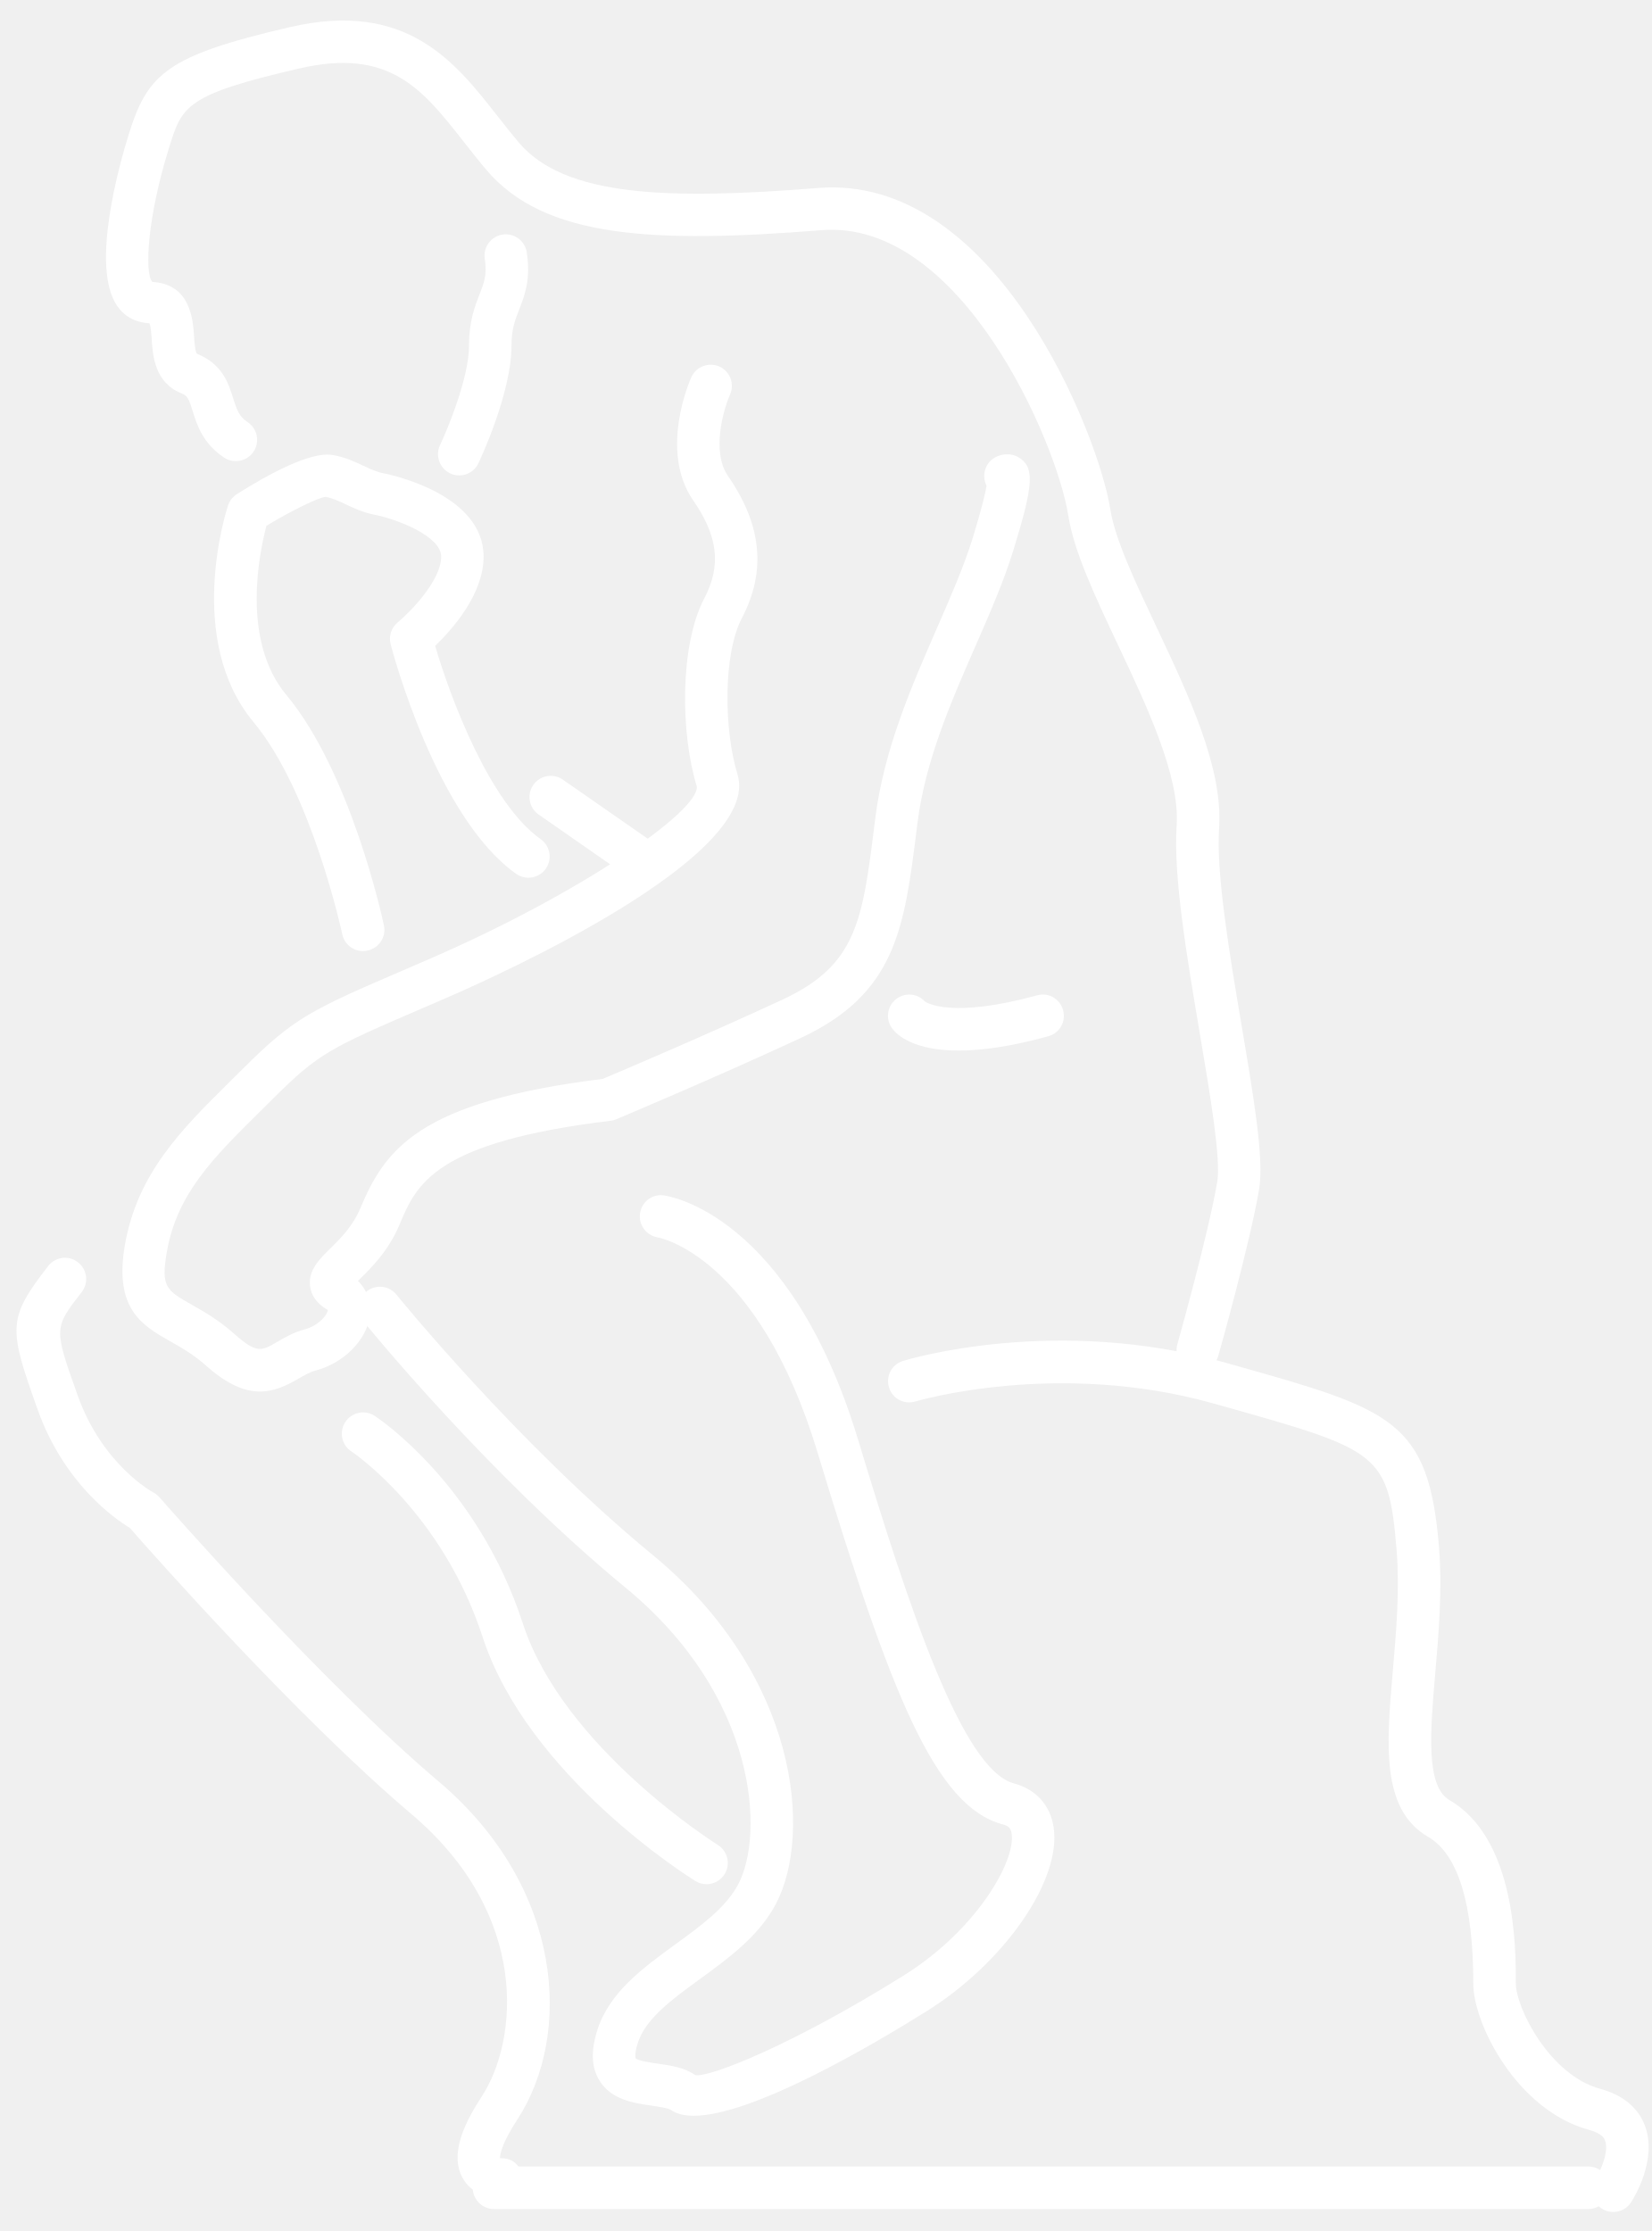
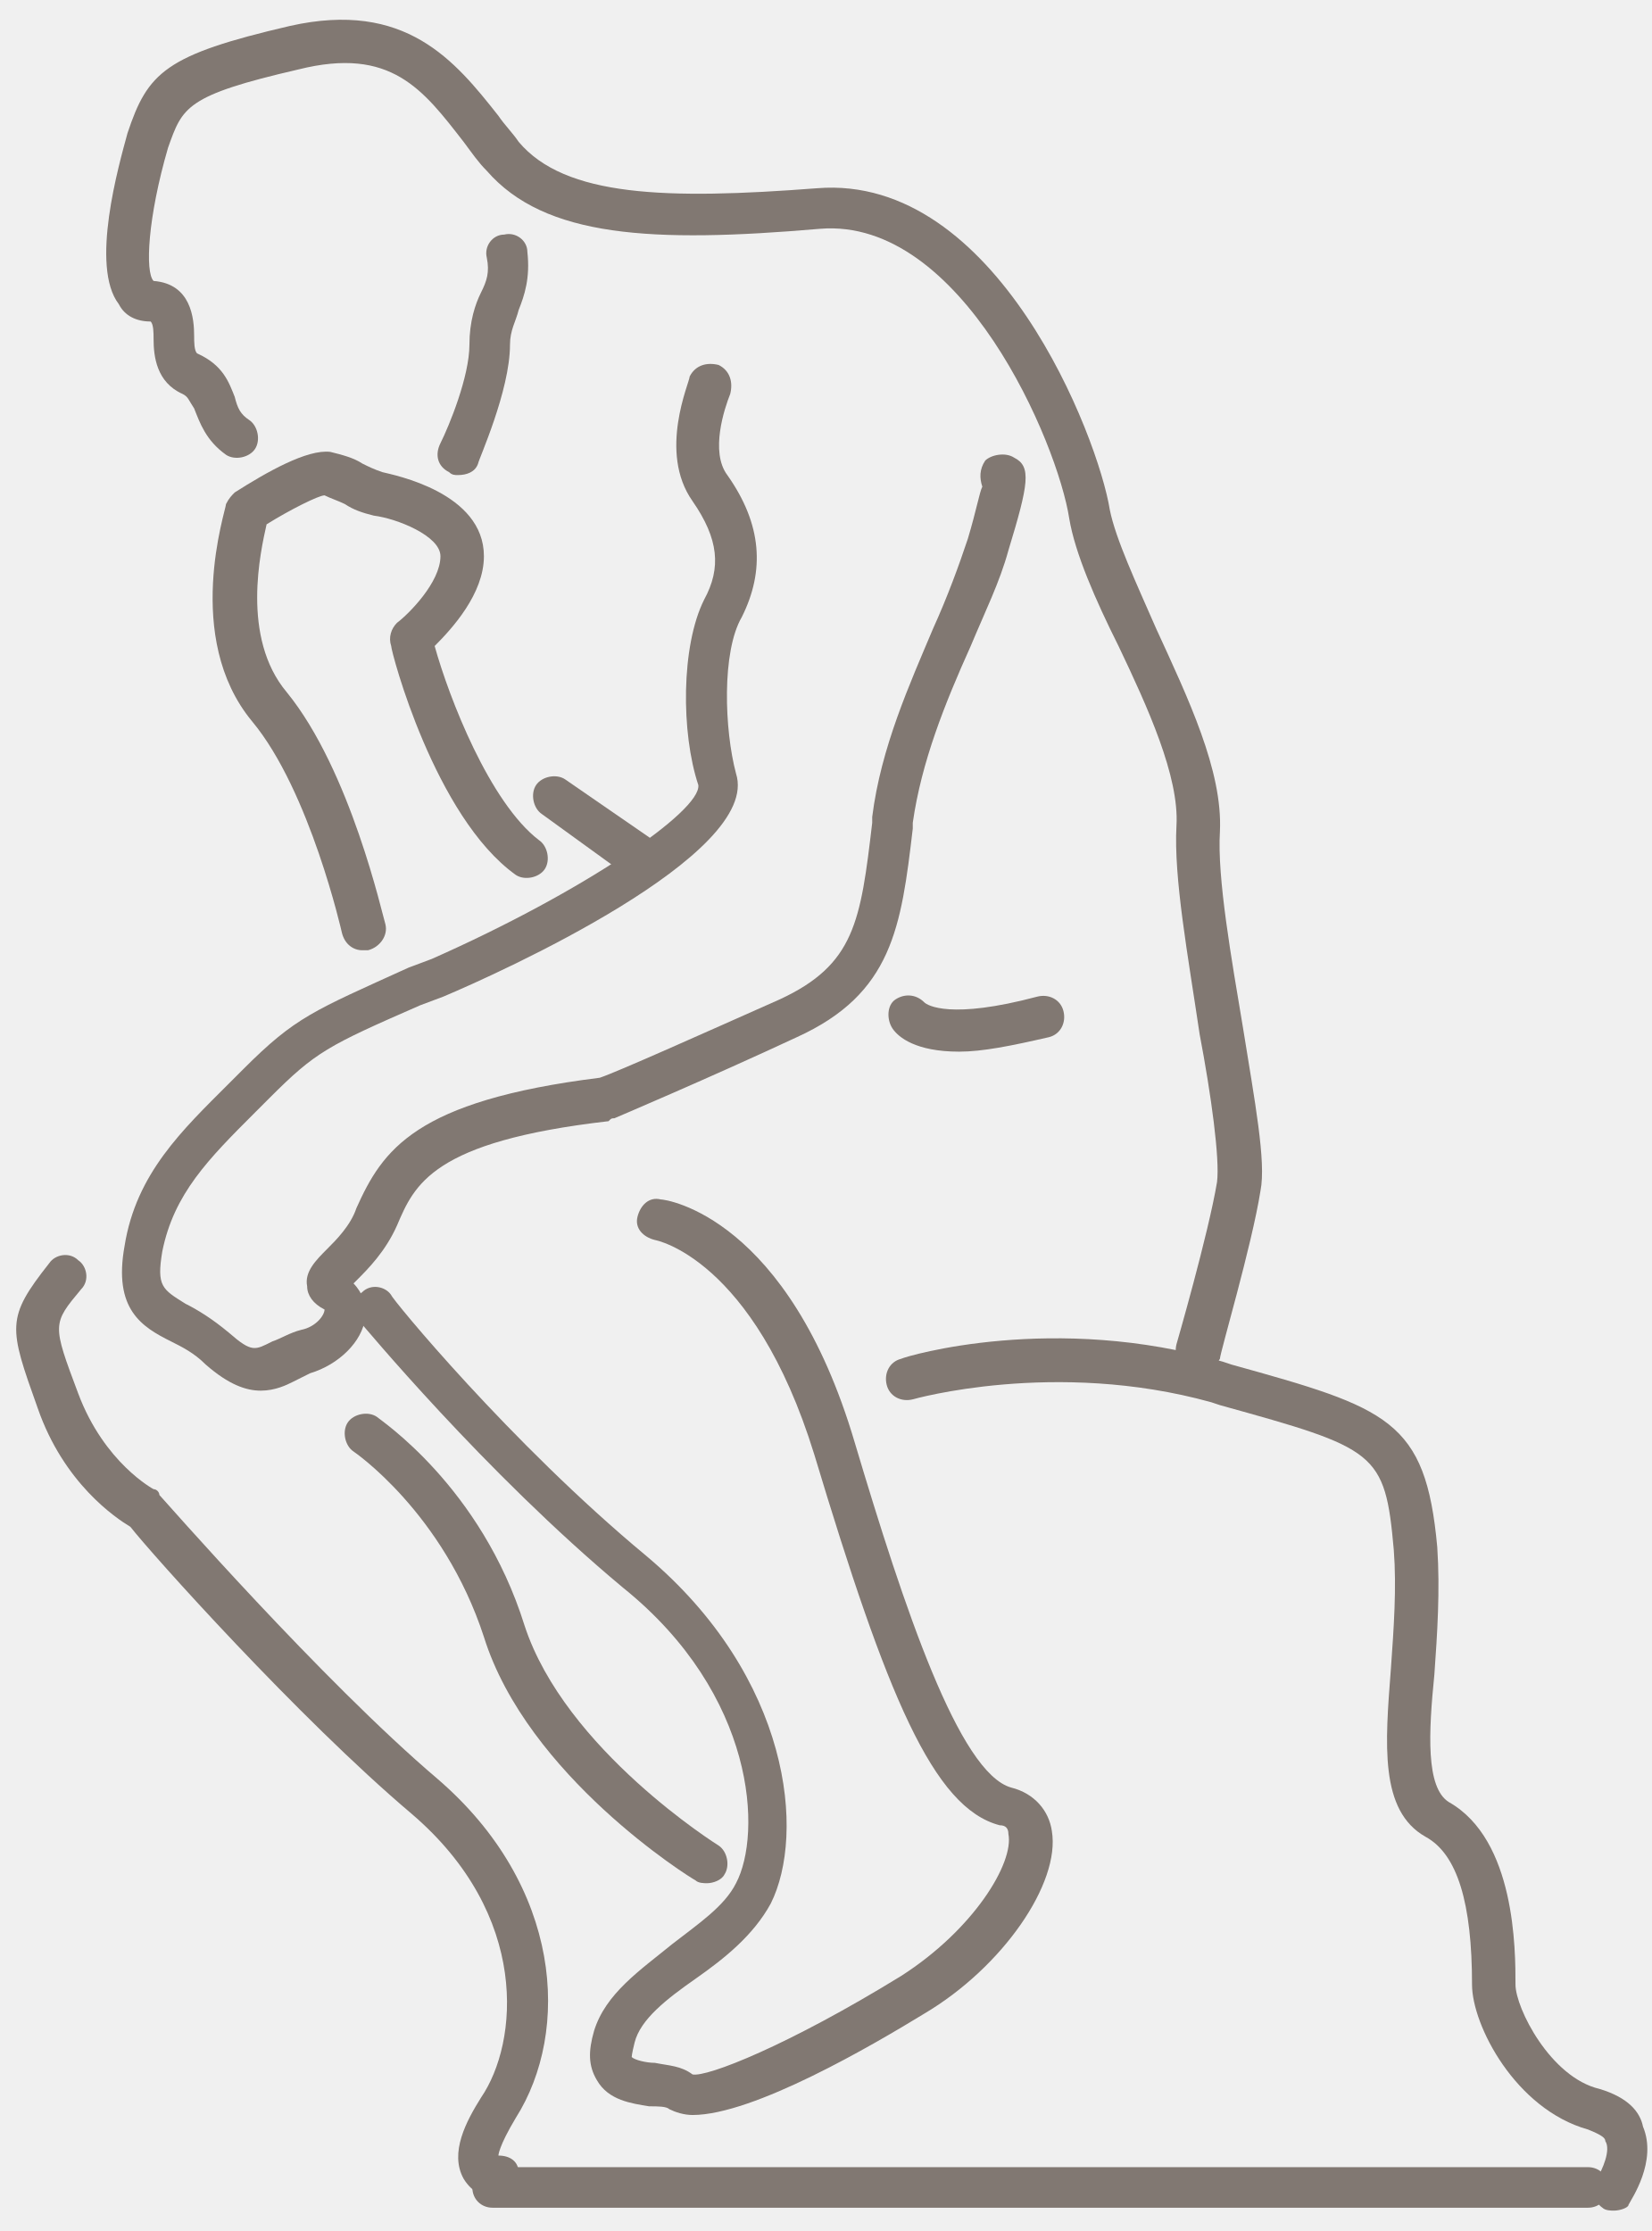
- <svg xmlns="http://www.w3.org/2000/svg" width="57px" height="77px" viewBox="0 0 57 77" version="1.1">
-   <defs />
-   <g id="Page-1" stroke="none" stroke-width="1" fill="none" fill-rule="evenodd">
-     <g id="Landing-Page-Copy-4" transform="translate(-654, -749)" fill="#FFFFFF" fill-rule="nonzero">
+ <svg xmlns="http://www.w3.org/2000/svg" version="1.1" id="Layer_1" x="0px" y="0px" viewBox="0 0 57 77" style="enable-background:new 0 0 57 77;" xml:space="preserve">
+   <style type="text/css">
+ 	.st0{fill:#817872;}
+ </style>
+   <g id="Page-1">
+     <g id="Landing-Page-Copy-4" transform="translate(-654, -749)">
      <g id="noun_The-Thinker_57467" transform="translate(654.5, 749.2965)">
-         <path d="M40.837,47.027 C40.772,47.027 40.704,47.016 40.637,46.997 C40.247,46.888 40.021,46.482 40.132,46.094 C40.142,46.057 41.195,42.324 41.507,40.495 C41.64,39.713 41.264,37.496 40.902,35.352 C40.453,32.692 39.988,29.942 40.107,28.181 C40.218,26.489 39.079,24.073 38.072,21.941 C37.294,20.292 36.559,18.733 36.366,17.491 C35.972,14.985 32.663,7.244 27.831,7.649 C22.036,8.111 18.287,7.921 16.291,5.573 C16.02,5.255 15.765,4.927 15.51,4.605 C14.082,2.783 12.955,1.347 9.838,2.064 C5.906,2.972 5.786,3.355 5.34,4.782 C4.578,7.216 4.485,9.129 4.754,9.433 C6.075,9.508 6.158,10.726 6.197,11.312 C6.209,11.495 6.233,11.837 6.294,11.911 C7.178,12.266 7.391,12.949 7.546,13.449 C7.673,13.858 7.755,14.08 8.046,14.274 C8.383,14.498 8.475,14.952 8.251,15.291 C8.027,15.628 7.574,15.718 7.234,15.497 C6.495,15.006 6.294,14.358 6.147,13.886 C6.013,13.453 5.968,13.361 5.761,13.279 C4.836,12.909 4.773,11.973 4.735,11.414 C4.723,11.235 4.704,10.936 4.654,10.859 C4.155,10.833 3.783,10.615 3.536,10.25 C2.622,8.9 3.616,5.391 3.941,4.347 C4.592,2.264 5.224,1.628 9.51,0.639 C13.533,-0.291 15.198,1.832 16.665,3.704 C16.908,4.012 17.152,4.324 17.409,4.628 C18.992,6.488 22.524,6.607 27.715,6.193 C33.899,5.677 37.427,14.784 37.815,17.27 C37.976,18.305 38.668,19.769 39.4,21.321 C40.535,23.725 41.71,26.214 41.571,28.284 C41.466,29.872 41.936,32.657 42.35,35.113 C42.767,37.582 43.128,39.716 42.953,40.745 C42.628,42.653 41.588,46.34 41.544,46.497 C41.451,46.815 41.158,47.027 40.837,47.027 Z" id="Shape" />
-         <path d="M12.028,32.53 C11.689,32.53 11.385,32.293 11.312,31.947 C11.302,31.898 10.252,27.029 8.253,24.63 C5.878,21.78 7.308,17.336 7.37,17.148 C7.423,16.987 7.531,16.848 7.675,16.758 C8.759,16.072 10.211,15.282 10.971,15.406 C11.402,15.477 11.743,15.639 12.044,15.781 C12.281,15.891 12.485,15.988 12.708,16.032 C13.064,16.103 16.189,16.782 16.189,18.914 C16.189,20.212 15.111,21.423 14.517,21.994 C15.033,23.757 16.391,27.416 18.159,28.667 C18.49,28.901 18.567,29.358 18.334,29.688 C18.099,30.019 17.642,30.096 17.313,29.862 C14.555,27.912 13.044,22.177 12.98,21.935 C12.909,21.658 13.005,21.365 13.226,21.184 C13.615,20.864 14.725,19.76 14.725,18.912 C14.725,18.214 13.226,17.627 12.424,17.469 C12.023,17.389 11.704,17.238 11.42,17.105 C11.175,16.99 10.963,16.89 10.734,16.853 C10.505,16.867 9.575,17.317 8.695,17.851 C8.46,18.735 7.803,21.796 9.383,23.69 C11.614,26.369 12.704,31.428 12.749,31.642 C12.834,32.039 12.581,32.426 12.185,32.51 C12.13,32.524 12.078,32.53 12.028,32.53 Z" id="Shape" />
-         <path d="M8.472,47.73 C7.951,47.73 7.357,47.501 6.614,46.839 C6.184,46.456 5.775,46.224 5.38,46 C4.419,45.455 3.423,44.891 3.811,42.669 C4.243,40.192 5.776,38.675 7.4,37.068 L7.87,36.602 C9.663,34.808 10.253,34.554 13.53,33.142 L14.31,32.805 C19.517,30.553 23.622,27.706 23.548,26.851 C22.985,25.03 22.952,21.981 23.804,20.357 C24.397,19.229 24.283,18.217 23.423,16.975 C22.237,15.261 23.31,12.826 23.358,12.723 C23.523,12.354 23.958,12.192 24.325,12.354 C24.694,12.52 24.858,12.953 24.694,13.321 C24.475,13.815 24.036,15.285 24.628,16.14 C25.793,17.824 25.948,19.425 25.102,21.037 C24.449,22.284 24.483,24.91 24.95,26.424 C25.825,29.257 16.724,33.356 14.891,34.15 L14.11,34.487 C10.911,35.867 10.5,36.044 8.906,37.638 L8.43,38.11 C6.853,39.672 5.606,40.905 5.256,42.92 C5.046,44.125 5.25,44.241 6.103,44.726 C6.521,44.962 7.043,45.258 7.59,45.745 C8.361,46.429 8.525,46.335 9.066,46.017 C9.317,45.87 9.632,45.687 10.021,45.583 C10.518,45.452 10.818,45.051 10.812,44.916 C10.432,44.698 10.236,44.415 10.199,44.081 C10.14,43.538 10.523,43.163 10.891,42.8 C11.237,42.462 11.669,42.037 11.935,41.405 C12.795,39.357 13.959,37.726 20.3,36.94 C20.859,36.705 23.826,35.447 26.501,34.206 C29.074,33.01 29.266,31.48 29.683,28.125 L29.709,27.926 C30.003,25.572 30.973,23.353 31.829,21.395 C32.312,20.288 32.769,19.242 33.07,18.269 C33.387,17.237 33.504,16.717 33.547,16.468 C33.404,16.192 33.448,15.844 33.679,15.612 C33.918,15.371 34.356,15.309 34.643,15.483 C35.209,15.823 35.18,16.396 34.47,18.699 C34.146,19.752 33.673,20.835 33.172,21.982 C32.315,23.94 31.431,25.964 31.162,28.108 L31.137,28.306 C30.71,31.734 30.427,33.999 27.116,35.536 C24.14,36.918 20.805,38.317 20.773,38.332 C20.711,38.359 20.644,38.375 20.578,38.384 C14.483,39.123 13.875,40.571 13.286,41.972 C12.906,42.879 12.31,43.463 11.917,43.849 C11.896,43.87 11.876,43.889 11.853,43.911 C12.185,44.247 12.33,44.683 12.26,45.149 C12.137,45.969 11.354,46.75 10.397,47.004 C10.197,47.056 10.005,47.169 9.802,47.285 C9.387,47.526 8.963,47.73 8.472,47.73 Z" id="Shape" />
-         <path d="M32.585,35.962 C31.041,35.962 30.469,35.435 30.296,35.209 C30.049,34.888 30.109,34.43 30.43,34.183 C30.733,33.949 31.161,33.988 31.416,34.267 C31.499,34.323 32.36,34.858 35.289,34.057 C35.684,33.943 36.083,34.18 36.188,34.57 C36.296,34.961 36.067,35.363 35.675,35.469 C34.359,35.831 33.352,35.962 32.585,35.962 Z" id="Shape" />
-         <path d="M23.442,72.726 C23.121,72.726 22.852,72.665 22.655,72.526 C22.561,72.46 22.218,72.411 21.99,72.377 C21.373,72.288 20.606,72.178 20.193,71.521 C19.911,71.07 19.884,70.501 20.112,69.776 C20.523,68.472 21.678,67.634 22.793,66.82 C23.699,66.162 24.554,65.54 24.981,64.729 C25.88,63.021 25.663,58.268 21.095,54.506 C16.273,50.534 12.081,45.357 12.04,45.307 C11.785,44.99 11.834,44.531 12.151,44.276 C12.467,44.022 12.928,44.072 13.181,44.386 C13.223,44.436 17.325,49.5 22.027,53.373 C27.066,57.524 27.542,63.01 26.278,65.411 C25.692,66.523 24.657,67.277 23.656,68.006 C22.689,68.71 21.777,69.375 21.509,70.218 C21.385,70.615 21.435,70.742 21.435,70.742 C21.517,70.829 21.96,70.893 22.198,70.927 C22.649,70.992 23.115,71.058 23.494,71.324 C23.97,71.416 26.835,70.294 30.702,67.876 C33.185,66.323 34.557,63.947 34.412,62.99 C34.384,62.804 34.309,62.723 34.116,62.673 C31.779,62.059 30.251,58.211 27.711,49.824 C25.654,43.033 22.238,42.418 22.204,42.412 C21.808,42.349 21.53,41.98 21.588,41.582 C21.645,41.184 22.006,40.905 22.402,40.96 C22.58,40.983 26.756,41.609 29.114,49.398 C30.853,55.14 32.7,60.784 34.489,61.254 C35.245,61.454 35.746,62.007 35.861,62.77 C36.138,64.587 34.171,67.434 31.479,69.117 C29.604,70.292 25.466,72.726 23.442,72.726 Z" id="Shape" />
-         <path d="M23.883,64.734 C23.751,64.734 23.618,64.698 23.498,64.624 C23.263,64.478 17.716,60.999 16.152,56.194 C14.749,51.884 11.658,49.818 11.627,49.798 C11.289,49.577 11.195,49.122 11.416,48.783 C11.638,48.445 12.091,48.347 12.432,48.572 C12.576,48.665 15.985,50.945 17.545,55.74 C18.942,60.03 24.217,63.345 24.27,63.378 C24.613,63.591 24.719,64.042 24.507,64.386 C24.366,64.61 24.126,64.734 23.883,64.734 Z" id="Shape" />
-         <path d="M16.702,75.561 C16.298,75.561 15.766,75.391 15.478,74.895 C14.97,74.023 15.605,72.859 16.125,72.061 C17.376,70.143 17.821,65.803 13.694,62.31 C9.748,58.971 4.704,53.264 3.979,52.436 C3.481,52.135 1.716,50.921 0.802,48.36 C-0.204,45.54 -0.257,45.227 1.163,43.399 C1.411,43.078 1.869,43.019 2.19,43.269 C2.51,43.518 2.569,43.978 2.32,44.297 C1.353,45.543 1.353,45.543 2.181,47.866 C3.039,50.271 4.773,51.204 4.791,51.214 C4.871,51.256 4.944,51.312 5.003,51.38 C5.057,51.443 10.555,57.735 14.641,61.192 C18.961,64.848 19.262,69.931 17.351,72.861 C16.702,73.857 16.757,74.191 16.758,74.194 C17.171,74.169 17.478,74.428 17.502,74.833 C17.527,75.237 17.187,75.536 16.782,75.559 C16.758,75.561 16.73,75.561 16.702,75.561 Z" id="Shape" />
-         <path d="M15.349,16.112 C15.243,16.112 15.136,16.09 15.034,16.041 C14.669,15.866 14.514,15.429 14.687,15.063 C14.965,14.478 15.686,12.721 15.686,11.63 C15.686,10.79 15.89,10.269 16.053,9.851 C16.21,9.449 16.313,9.181 16.23,8.636 C16.168,8.235 16.443,7.861 16.842,7.8 C17.248,7.738 17.617,8.014 17.678,8.412 C17.823,9.348 17.607,9.898 17.418,10.383 C17.274,10.75 17.152,11.066 17.152,11.63 C17.152,13.276 16.056,15.596 16.01,15.693 C15.886,15.958 15.623,16.112 15.349,16.112 Z" id="Shape" />
-         <path d="M21.452,29.998 C21.307,29.998 21.162,29.955 21.033,29.866 L18.088,27.816 C17.755,27.583 17.674,27.126 17.904,26.795 C18.135,26.464 18.59,26.381 18.924,26.612 L21.87,28.661 C22.203,28.893 22.284,29.35 22.053,29.682 C21.911,29.889 21.684,29.998 21.452,29.998 Z" id="Shape" />
-         <path d="M55.174,76.047 C55.038,76.047 54.901,76.01 54.78,75.932 C54.44,75.716 54.339,75.262 54.555,74.92 C54.728,74.645 55.038,73.959 54.89,73.578 C54.867,73.519 54.796,73.335 54.34,73.213 C51.861,72.544 50.344,69.566 50.344,68.167 C50.344,65.408 49.819,63.702 48.781,63.097 C47.153,62.148 47.345,59.919 47.57,57.337 C47.686,55.98 47.808,54.575 47.697,53.206 C47.422,49.845 47.098,49.753 41.686,48.229 L41.402,48.149 C35.99,46.62 31.14,48.059 31.093,48.073 C30.705,48.193 30.296,47.974 30.179,47.587 C30.06,47.2 30.278,46.791 30.665,46.673 C30.88,46.607 35.954,45.091 41.801,46.737 L42.084,46.818 C47.512,48.346 48.801,48.709 49.159,53.088 C49.28,54.58 49.147,56.112 49.03,57.463 C48.859,59.462 48.695,61.349 49.521,61.831 C51.812,63.165 51.812,66.93 51.812,68.166 C51.812,68.987 52.971,71.324 54.723,71.796 C55.693,72.058 56.096,72.623 56.26,73.051 C56.714,74.224 55.887,75.562 55.792,75.71 C55.651,75.929 55.415,76.047 55.174,76.047 Z" id="Shape" />
-         <path d="M54.314,75.945 L16.547,75.945 C16.142,75.945 15.813,75.615 15.813,75.212 C15.813,74.808 16.142,74.478 16.547,74.478 L54.314,74.478 C54.717,74.478 55.047,74.808 55.047,75.212 C55.047,75.615 54.719,75.945 54.314,75.945 Z" id="Shape" />
+         <path id="Shape" class="st0" d="M40.8,47c-0.1,0-0.1,0-0.2,0c-0.4-0.1-0.6-0.5-0.5-0.9c0,0,1.1-3.8,1.4-5.6     c0.1-0.8-0.2-3-0.6-5.1c-0.4-2.7-0.9-5.4-0.8-7.2c0.1-1.7-1-4.1-2-6.2c-0.8-1.6-1.5-3.2-1.7-4.4C36,15,32.7,7.2,27.8,7.6     C22,8.1,18.3,7.9,16.3,5.6c-0.3-0.3-0.5-0.6-0.8-1C14.1,2.8,13,1.3,9.8,2.1C5.9,3,5.8,3.4,5.3,4.8C4.6,7.2,4.5,9.1,4.8,9.4     c1.3,0.1,1.4,1.3,1.4,1.9c0,0.2,0,0.5,0.1,0.6c0.9,0.4,1.1,1,1.3,1.5c0.1,0.4,0.2,0.6,0.5,0.8c0.3,0.2,0.4,0.7,0.2,1     c-0.2,0.3-0.7,0.4-1,0.2c-0.7-0.5-0.9-1.1-1.1-1.6C6,13.5,6,13.4,5.8,13.3c-0.9-0.4-1-1.3-1-1.9c0-0.2,0-0.5-0.1-0.6     c-0.5,0-0.9-0.2-1.1-0.6C2.6,8.9,3.6,5.4,3.9,4.3c0.7-2.1,1.3-2.7,5.6-3.7c4-0.9,5.7,1.2,7.2,3.1c0.2,0.3,0.5,0.6,0.7,0.9     c1.6,1.9,5.1,2,10.3,1.6c6.2-0.5,9.7,8.6,10.1,11.1c0.2,1,0.9,2.5,1.6,4.1c1.1,2.4,2.3,4.9,2.2,7c-0.1,1.6,0.4,4.4,0.8,6.8     c0.4,2.5,0.8,4.6,0.6,5.6c-0.3,1.9-1.4,5.6-1.4,5.8C41.5,46.8,41.2,47,40.8,47z" />
+         <path id="Shape_1_" class="st0" d="M12,32.5c-0.3,0-0.6-0.2-0.7-0.6c0,0-1.1-4.9-3.1-7.3c-2.4-2.9-0.9-7.3-0.9-7.5     c0.1-0.2,0.2-0.3,0.3-0.4c1.1-0.7,2.5-1.5,3.3-1.4c0.4,0.1,0.8,0.2,1.1,0.4c0.2,0.1,0.4,0.2,0.7,0.3c0.4,0.1,3.5,0.7,3.5,2.9     c0,1.3-1.1,2.5-1.7,3.1c0.5,1.8,1.9,5.4,3.6,6.7c0.3,0.2,0.4,0.7,0.2,1c-0.2,0.3-0.7,0.4-1,0.2c-2.8-2-4.3-7.7-4.3-7.9     c-0.1-0.3,0-0.6,0.2-0.8c0.4-0.3,1.5-1.4,1.5-2.3c0-0.7-1.5-1.3-2.3-1.4c-0.4-0.1-0.7-0.2-1-0.4c-0.2-0.1-0.5-0.2-0.7-0.3     c-0.2,0-1.2,0.5-2,1c-0.2,0.9-0.9,3.9,0.7,5.8c2.2,2.7,3.3,7.7,3.4,8c0.1,0.4-0.2,0.8-0.6,0.9C12.1,32.5,12.1,32.5,12,32.5z" />
+         <path id="Shape_2_" class="st0" d="M8.5,47.7c-0.5,0-1.1-0.2-1.9-0.9c-0.4-0.4-0.8-0.6-1.2-0.8c-1-0.5-2-1.1-1.6-3.3     c0.4-2.5,2-4,3.6-5.6l0.5-0.5c1.8-1.8,2.4-2,5.7-3.5l0.8-0.3c5.2-2.3,9.3-5.1,9.2-6C23,25,23,22,23.8,20.4     c0.6-1.1,0.5-2.1-0.4-3.4c-1.2-1.7-0.1-4.1-0.1-4.3c0.2-0.4,0.6-0.5,1-0.4c0.4,0.2,0.5,0.6,0.4,1c-0.2,0.5-0.7,2-0.1,2.8     c1.2,1.7,1.3,3.3,0.5,4.9c-0.7,1.2-0.6,3.9-0.2,5.4c0.9,2.8-8.2,6.9-10.1,7.7l-0.8,0.3c-3.2,1.4-3.6,1.6-5.2,3.2l-0.5,0.5     c-1.6,1.6-2.8,2.8-3.2,4.8c-0.2,1.2,0,1.3,0.8,1.8c0.4,0.2,0.9,0.5,1.5,1c0.8,0.7,0.9,0.6,1.5,0.3c0.3-0.1,0.6-0.3,1-0.4     c0.5-0.1,0.8-0.5,0.8-0.7c-0.4-0.2-0.6-0.5-0.6-0.8c-0.1-0.5,0.3-0.9,0.7-1.3c0.3-0.3,0.8-0.8,1-1.4c0.9-2,2-3.7,8.4-4.5     c0.6-0.2,3.5-1.5,6.2-2.7c2.6-1.2,2.8-2.7,3.2-6.1l0-0.2c0.3-2.4,1.3-4.6,2.1-6.5c0.5-1.1,0.9-2.2,1.2-3.1c0.3-1,0.4-1.6,0.5-1.8     c-0.1-0.3-0.1-0.6,0.1-0.9c0.2-0.2,0.7-0.3,1-0.1c0.6,0.3,0.5,0.9-0.2,3.2c-0.3,1.1-0.8,2.1-1.3,3.3c-0.9,2-1.7,4-2,6.1l0,0.2     c-0.4,3.4-0.7,5.7-4,7.2c-3,1.4-6.3,2.8-6.3,2.8c-0.1,0-0.1,0-0.2,0.1c-6.1,0.7-6.7,2.2-7.3,3.6c-0.4,0.9-1,1.5-1.4,1.9     c0,0,0,0-0.1,0.1c0.3,0.3,0.5,0.8,0.4,1.2c-0.1,0.8-0.9,1.6-1.9,1.9c-0.2,0.1-0.4,0.2-0.6,0.3C9.4,47.5,9,47.7,8.5,47.7z" />
+         <path id="Shape_3_" class="st0" d="M32.6,36c-1.5,0-2.1-0.5-2.3-0.8c-0.2-0.3-0.2-0.8,0.1-1c0.3-0.2,0.7-0.2,1,0.1     c0.1,0.1,0.9,0.6,3.9-0.2c0.4-0.1,0.8,0.1,0.9,0.5c0.1,0.4-0.1,0.8-0.5,0.9C34.4,35.8,33.4,36,32.6,36z" />
+         <path id="Shape_4_" class="st0" d="M23.4,72.7c-0.3,0-0.6-0.1-0.8-0.2c-0.1-0.1-0.4-0.1-0.7-0.1c-0.6-0.1-1.4-0.2-1.8-0.9     c-0.3-0.5-0.3-1-0.1-1.7c0.4-1.3,1.6-2.1,2.7-3c0.9-0.7,1.8-1.3,2.2-2.1c0.9-1.7,0.7-6.5-3.9-10.2c-4.8-4-9-9.1-9.1-9.2     c-0.3-0.3-0.2-0.8,0.1-1c0.3-0.3,0.8-0.2,1,0.1c0,0.1,4.1,5.1,8.8,9c5,4.2,5.5,9.6,4.3,12c-0.6,1.1-1.6,1.9-2.6,2.6     c-1,0.7-1.9,1.4-2.1,2.2c-0.1,0.4-0.1,0.5-0.1,0.5c0.1,0.1,0.5,0.2,0.8,0.2c0.5,0.1,0.9,0.1,1.3,0.4c0.5,0.1,3.3-1,7.2-3.4     c2.5-1.6,3.9-3.9,3.7-4.9c0-0.2-0.1-0.3-0.3-0.3c-2.3-0.6-3.9-4.5-6.4-12.8c-2.1-6.8-5.5-7.4-5.5-7.4c-0.4-0.1-0.7-0.4-0.6-0.8     s0.4-0.7,0.8-0.6c0.2,0,4.4,0.6,6.7,8.4c1.7,5.7,3.6,11.4,5.4,11.9c0.8,0.2,1.3,0.8,1.4,1.5c0.3,1.8-1.7,4.7-4.4,6.3     C29.6,70.3,25.5,72.7,23.4,72.7z" />
+         <path id="Shape_5_" class="st0" d="M23.9,64.7c-0.1,0-0.3,0-0.4-0.1c-0.2-0.1-5.8-3.6-7.3-8.4c-1.4-4.3-4.5-6.4-4.5-6.4     c-0.3-0.2-0.4-0.7-0.2-1c0.2-0.3,0.7-0.4,1-0.2c0.1,0.1,3.6,2.4,5.1,7.2c1.4,4.3,6.7,7.6,6.7,7.6c0.3,0.2,0.4,0.7,0.2,1     C24.4,64.6,24.1,64.7,23.9,64.7z" />
+         <path id="Shape_6_" class="st0" d="M16.7,75.6c-0.4,0-0.9-0.2-1.2-0.7c-0.5-0.9,0.1-2,0.6-2.8c1.3-1.9,1.7-6.3-2.4-9.8     c-3.9-3.3-9-9-9.7-9.9c-0.5-0.3-2.3-1.5-3.2-4.1c-1-2.8-1.1-3.1,0.4-5c0.2-0.3,0.7-0.4,1-0.1c0.3,0.2,0.4,0.7,0.1,1     c-1,1.2-1,1.2-0.1,3.6c0.9,2.4,2.6,3.3,2.6,3.3c0.1,0,0.2,0.1,0.2,0.2c0.1,0.1,5.6,6.4,9.6,9.8c4.3,3.7,4.6,8.7,2.7,11.7     c-0.6,1-0.6,1.3-0.6,1.3c0.4,0,0.7,0.2,0.7,0.6C17.5,75.2,17.2,75.5,16.7,75.6C16.8,75.6,16.7,75.6,16.7,75.6z" />
+         <path id="Shape_7_" class="st0" d="M15.3,16.1c-0.1,0-0.2,0-0.3-0.1c-0.4-0.2-0.5-0.6-0.3-1c0.3-0.6,1-2.3,1-3.4     c0-0.8,0.2-1.4,0.4-1.8c0.2-0.4,0.3-0.7,0.2-1.2c-0.1-0.4,0.2-0.8,0.6-0.8c0.4-0.1,0.8,0.2,0.8,0.6c0.1,0.9-0.1,1.5-0.3,2     c-0.1,0.4-0.3,0.7-0.3,1.2c0,1.6-1.1,4-1.1,4.1C15.9,16,15.6,16.1,15.3,16.1z" />
+         <path id="Shape_8_" class="st0" d="M21.5,30c-0.1,0-0.3,0-0.4-0.1l-2.9-2.1c-0.3-0.2-0.4-0.7-0.2-1s0.7-0.4,1-0.2l2.9,2     c0.3,0.2,0.4,0.7,0.2,1C21.9,29.9,21.7,30,21.5,30z" />
+         <path id="Shape_9_" class="st0" d="M55.2,76c-0.1,0-0.3,0-0.4-0.1c-0.3-0.2-0.4-0.7-0.2-1c0.2-0.3,0.5-1,0.3-1.3     c0-0.1-0.1-0.2-0.6-0.4c-2.5-0.7-4-3.6-4-5c0-2.8-0.5-4.5-1.6-5.1c-1.6-0.9-1.4-3.2-1.2-5.8c0.1-1.4,0.2-2.8,0.1-4.1     c-0.3-3.4-0.6-3.5-6-5l-0.3-0.1c-5.4-1.5-10.3-0.1-10.3-0.1c-0.4,0.1-0.8-0.1-0.9-0.5c-0.1-0.4,0.1-0.8,0.5-0.9     c0.2-0.1,5.3-1.6,11.1,0.1l0.3,0.1c5.4,1.5,6.7,1.9,7.1,6.3c0.1,1.5,0,3-0.1,4.4c-0.2,2-0.3,3.9,0.5,4.4c2.3,1.3,2.3,5.1,2.3,6.3     c0,0.8,1.2,3.2,2.9,3.6c1,0.3,1.4,0.8,1.5,1.3c0.5,1.2-0.4,2.5-0.5,2.7C55.7,75.9,55.4,76,55.2,76z" />
+         <path id="Shape_10_" class="st0" d="M54.3,75.9H16.5c-0.4,0-0.7-0.3-0.7-0.7c0-0.4,0.3-0.7,0.7-0.7h37.8c0.4,0,0.7,0.3,0.7,0.7     C55,75.6,54.7,75.9,54.3,75.9z" />
      </g>
    </g>
  </g>
</svg>
